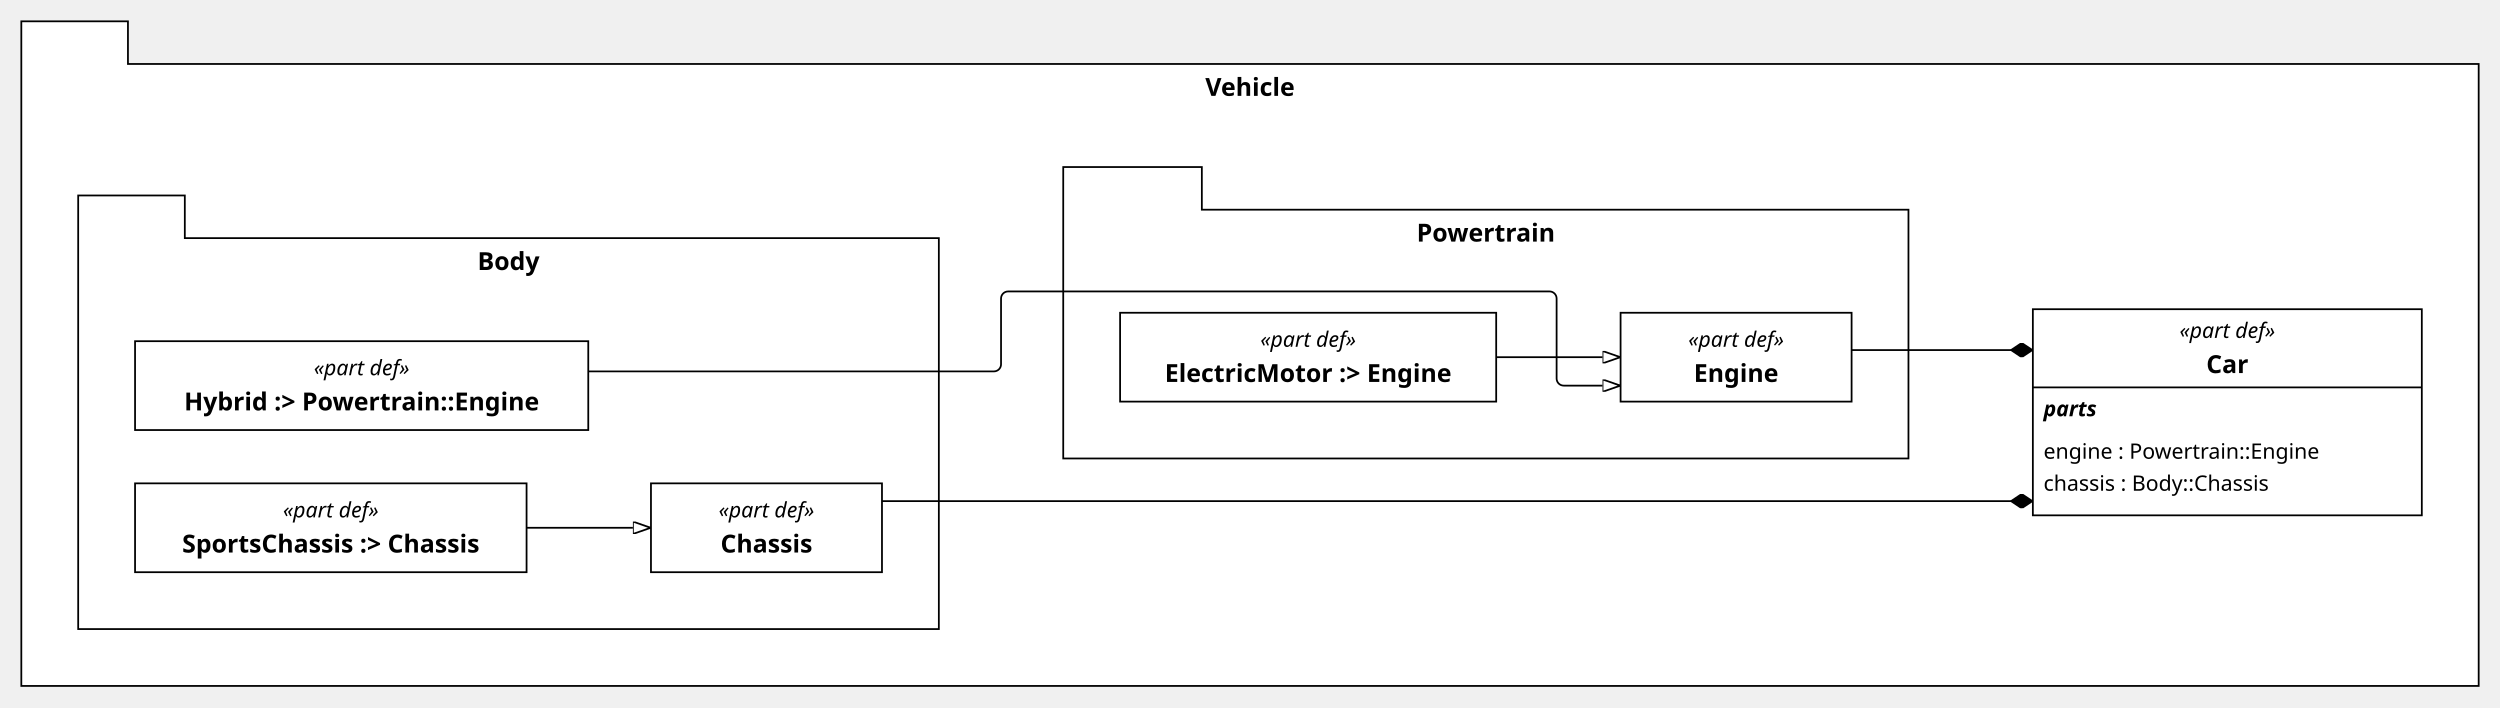
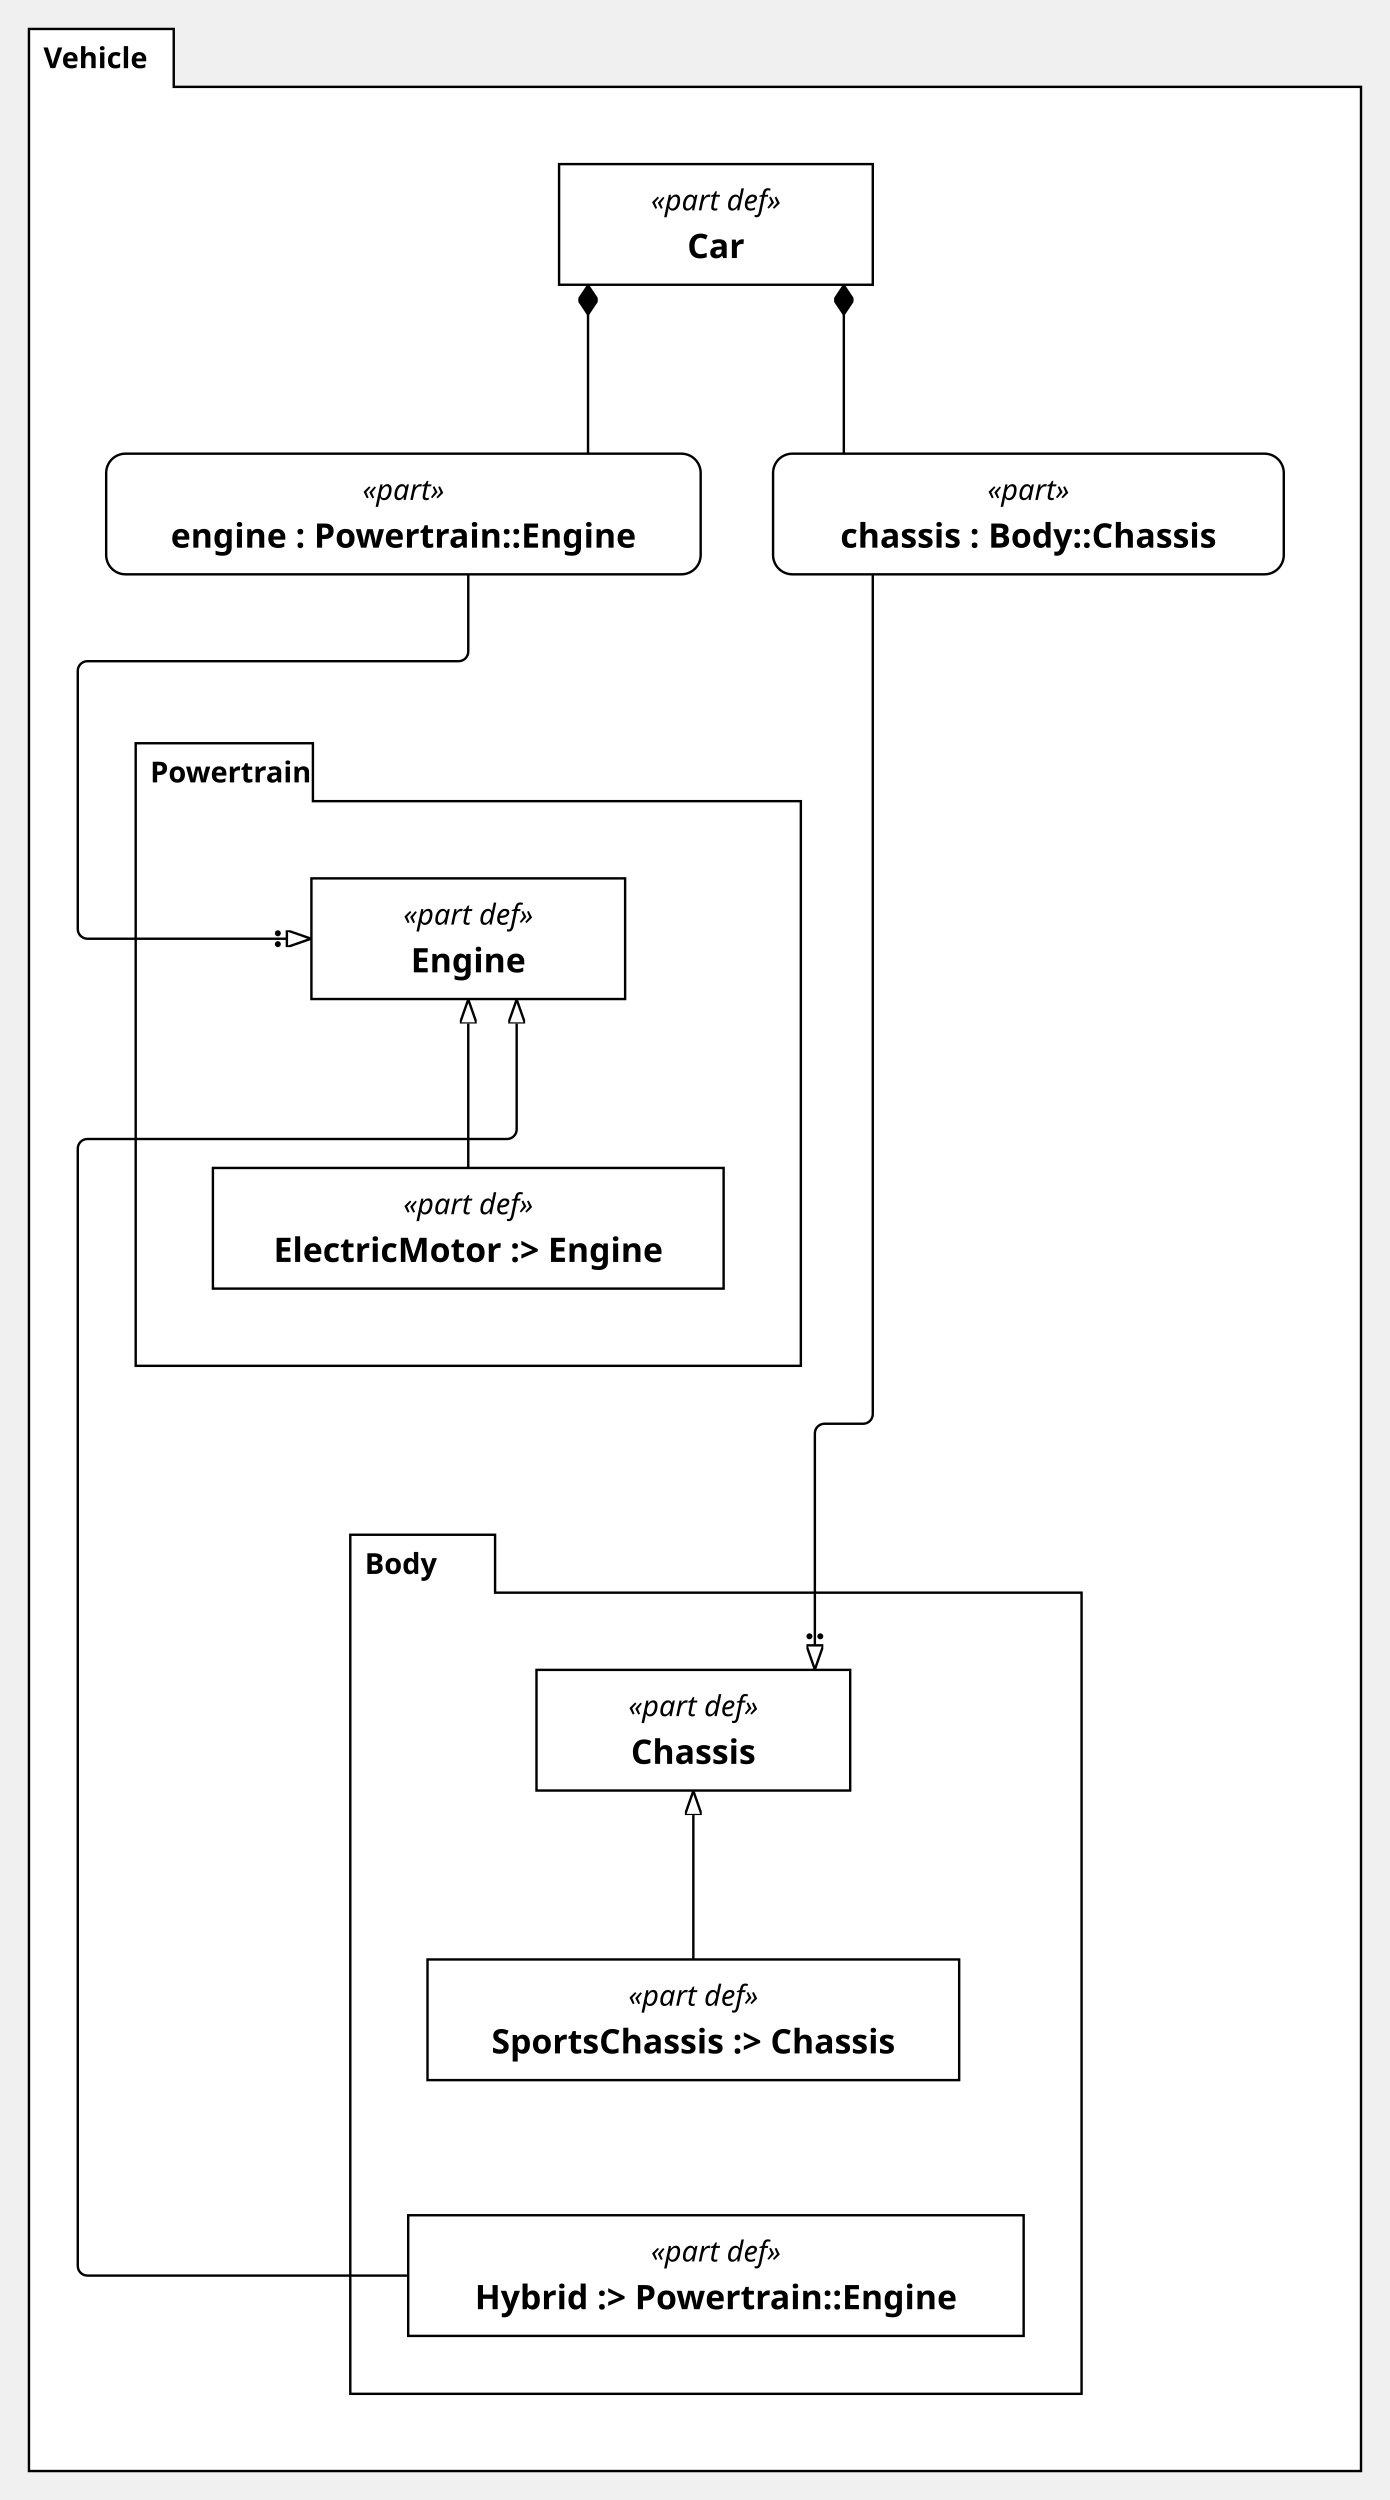
- <svg xmlns="http://www.w3.org/2000/svg" width="1406.84" height="398.00" viewBox="0 0 1406.84 398.00">
+ <svg xmlns="http://www.w3.org/2000/svg" width="576.00" height="1036.00" viewBox="0 0 576.00 1036.00">
  <defs>
    <marker id="line-end-open-chevron" markerWidth="10.165" markerHeight="7" refX="10.165" refY="3.5" orient="auto">
      <polyline points="0 0, 10 3.5, 0 7" fill="none" stroke="#000000" stroke-width="1.00" stroke-linejoin="bevel" />
    </marker>
    <marker id="line-end-hollow-triangle" markerWidth="10.165" markerHeight="7" refX="10.165" refY="3.5" orient="auto">
      <polygon points="0 0, 10 3.5, 0 7" fill="#FFFFFF" stroke="#000000" stroke-width="1.00" stroke-linejoin="bevel" />
    </marker>
    <marker id="line-end-filled-arrow" markerWidth="10.165" markerHeight="7" refX="10.165" refY="3.5" orient="auto">
      <polygon points="0 0, 10 3.5, 0 7" fill="#000000" stroke="#000000" stroke-width="1.00" stroke-linejoin="bevel" />
    </marker>
    <marker id="line-end-hollow-triangle-crossbar" markerWidth="14.665" markerHeight="7" refX="14.665" refY="3.5" orient="auto">
      <polygon points="4.5 0, 14.5 3.5, 4.5 7" fill="#FFFFFF" stroke="#000000" stroke-width="1.00" stroke-linejoin="bevel" />
      <line x1="1" y1="0" x2="1" y2="7" stroke="#000000" stroke-width="1.00" />
    </marker>
    <marker id="line-end-hollow-diamond" markerWidth="14" markerHeight="8" refX="13.277" refY="4" orient="auto">
      <polygon points="1 4, 7 0, 13 4, 7 8" fill="#FFFFFF" stroke="#000000" stroke-width="1.00" stroke-linejoin="bevel" />
    </marker>
    <marker id="line-end-filled-diamond" markerWidth="14" markerHeight="8" refX="13.277" refY="4" orient="auto">
      <polygon points="1 4, 7 0, 13 4, 7 8" fill="#000000" stroke="#000000" stroke-width="1.00" stroke-linejoin="bevel" />
    </marker>
    <marker id="line-end-circle" markerWidth="10" markerHeight="10" refX="9.5" refY="5" orient="auto">
      <circle cx="5" cy="5" r="4" fill="#FFFFFF" stroke="#000000" stroke-width="1.00" />
    </marker>
    <marker id="line-end-bar" markerWidth="4" markerHeight="12" refX="2.5" refY="6" orient="auto">
      <line x1="2" y1="0" x2="2" y2="12" stroke="#000000" stroke-width="1.00" />
    </marker>
+     <marker id="line-end-hollow-triangle-two-dots" markerWidth="15.165" markerHeight="7" refX="15.165" refY="3.5" orient="auto">
+       <polygon points="5 0, 15 3.5, 5 7" fill="#FFFFFF" stroke="#000000" stroke-width="1.00" stroke-linejoin="bevel" />
+       <circle cx="1.25" cy="1.25" r="1.25" fill="#000000" />
+       <circle cx="1.25" cy="5.75" r="1.25" fill="#000000" />
+     </marker>
    <filter id="label-bg" x="-0.05" y="-0.05" width="1.1" height="1.1">
      <feFlood flood-color="#FFFFFF" />
      <feComposite in="SourceGraphic" operator="over" />
    </filter>
  </defs>
-   <path d="M 12.00 36.00 L 12.00 12.00 L 72.00 12.00 L 72.00 36.00 L 1394.84 36.00 L 1394.84 386.00 L 12.00 386.00 Z" fill="#FFFFFF" stroke="#000000" stroke-width="1.00" />
-   <text x="703.42" y="49.00" font-family="Noto Sans, sans-serif" font-size="14.00" font-weight="bold" fill="#000000" text-anchor="middle" dominant-baseline="middle">Vehicle</text>
-   <rect x="1143.96" y="174.00" width="218.88" height="116.00" fill="#FFFFFF" stroke="#000000" stroke-width="1.00" />
-   <text x="1253.40" y="186.00" font-family="Noto Sans, sans-serif" font-size="12.00" font-style="italic" fill="#000000" text-anchor="middle" dominant-baseline="middle">«part def»</text>
-   <text x="1253.40" y="205.00" font-family="Noto Sans, sans-serif" font-size="14.00" font-weight="bold" fill="#000000" text-anchor="middle" dominant-baseline="middle">Car</text>
-   <line x1="1143.96" y1="218.00" x2="1362.84" y2="218.00" stroke="#000000" stroke-width="1.00" />
-   <text x="1149.96" y="230.00" font-family="Noto Sans, sans-serif" font-size="12.00" font-weight="bold" font-style="italic" fill="#000000" text-anchor="start" dominant-baseline="middle">parts</text>
-   <text x="1149.96" y="254.00" font-family="Noto Sans, sans-serif" font-size="12.00" fill="#000000" text-anchor="start" dominant-baseline="middle">engine : Powertrain::Engine</text>
-   <text x="1149.96" y="272.00" font-family="Noto Sans, sans-serif" font-size="12.00" fill="#000000" text-anchor="start" dominant-baseline="middle">chassis : Body::Chassis</text>
-   <path d="M 598.32 118.00 L 598.32 94.00 L 676.32 94.00 L 676.32 118.00 L 1073.96 118.00 L 1073.96 258.00 L 598.32 258.00 Z" fill="#FFFFFF" stroke="#000000" stroke-width="1.00" />
-   <text x="836.14" y="131.00" font-family="Noto Sans, sans-serif" font-size="14.00" font-weight="bold" fill="#000000" text-anchor="middle" dominant-baseline="middle">Powertrain</text>
-   <rect x="911.96" y="176.00" width="130.00" height="50.00" fill="#FFFFFF" stroke="#000000" stroke-width="1.00" />
-   <text x="976.96" y="191.00" font-family="Noto Sans, sans-serif" font-size="12.00" font-style="italic" fill="#000000" text-anchor="middle" dominant-baseline="middle">«part def»</text>
-   <text x="976.96" y="210.00" font-family="Noto Sans, sans-serif" font-size="14.00" font-weight="bold" fill="#000000" text-anchor="middle" dominant-baseline="middle">Engine</text>
-   <rect x="630.32" y="176.00" width="211.64" height="50.00" fill="#FFFFFF" stroke="#000000" stroke-width="1.00" />
-   <text x="736.14" y="191.00" font-family="Noto Sans, sans-serif" font-size="12.00" font-style="italic" fill="#000000" text-anchor="middle" dominant-baseline="middle">«part def»</text>
-   <text x="736.14" y="210.00" font-family="Noto Sans, sans-serif" font-size="14.00" font-weight="bold" fill="#000000" text-anchor="middle" dominant-baseline="middle">ElectricMotor :&gt; Engine</text>
-   <path d="M 841.96 201.00 L 911.96 201.00" fill="none" stroke="#000000" stroke-width="1.00" marker-end="url(#line-end-hollow-triangle)" />
-   <path d="M 44.00 134.00 L 44.00 110.00 L 104.00 110.00 L 104.00 134.00 L 528.32 134.00 L 528.32 354.00 L 44.00 354.00 Z" fill="#FFFFFF" stroke="#000000" stroke-width="1.00" />
-   <text x="286.16" y="147.00" font-family="Noto Sans, sans-serif" font-size="14.00" font-weight="bold" fill="#000000" text-anchor="middle" dominant-baseline="middle">Body</text>
-   <rect x="76.00" y="192.00" width="255.04" height="50.00" fill="#FFFFFF" stroke="#000000" stroke-width="1.00" />
-   <text x="203.52" y="207.00" font-family="Noto Sans, sans-serif" font-size="12.00" font-style="italic" fill="#000000" text-anchor="middle" dominant-baseline="middle">«part def»</text>
-   <text x="203.52" y="226.00" font-family="Noto Sans, sans-serif" font-size="14.00" font-weight="bold" fill="#000000" text-anchor="middle" dominant-baseline="middle">Hybrid :&gt; Powertrain::Engine</text>
-   <rect x="76.00" y="272.00" width="220.32" height="50.00" fill="#FFFFFF" stroke="#000000" stroke-width="1.00" />
-   <text x="186.16" y="287.00" font-family="Noto Sans, sans-serif" font-size="12.00" font-style="italic" fill="#000000" text-anchor="middle" dominant-baseline="middle">«part def»</text>
-   <text x="186.16" y="306.00" font-family="Noto Sans, sans-serif" font-size="14.00" font-weight="bold" fill="#000000" text-anchor="middle" dominant-baseline="middle">SportsChassis :&gt; Chassis</text>
-   <rect x="366.32" y="272.00" width="130.00" height="50.00" fill="#FFFFFF" stroke="#000000" stroke-width="1.00" />
-   <text x="431.32" y="287.00" font-family="Noto Sans, sans-serif" font-size="12.00" font-style="italic" fill="#000000" text-anchor="middle" dominant-baseline="middle">«part def»</text>
-   <text x="431.32" y="306.00" font-family="Noto Sans, sans-serif" font-size="14.00" font-weight="bold" fill="#000000" text-anchor="middle" dominant-baseline="middle">Chassis</text>
-   <path d="M 296.32 297.00 L 366.32 297.00" fill="none" stroke="#000000" stroke-width="1.00" marker-end="url(#line-end-hollow-triangle)" />
-   <path d="M 331.04 209.00 L 559.32 209.00 A 4.00 4.00 0 0 0 563.32 205.00 L 563.32 168.00 A 4.00 4.00 0 0 1 567.32 164.00 L 871.96 164.00 A 4.00 4.00 0 0 1 875.96 168.00 L 875.96 213.00 A 4.00 4.00 0 0 0 879.96 217.00 L 911.96 217.00" fill="none" stroke="#000000" stroke-width="1.00" marker-end="url(#line-end-hollow-triangle)" />
-   <path d="M 1041.96 197.00 L 1143.96 197.00" fill="none" stroke="#000000" stroke-width="1.00" marker-end="url(#line-end-filled-diamond)" />
-   <path d="M 496.32 282.00 L 1143.96 282.00" fill="none" stroke="#000000" stroke-width="1.00" marker-end="url(#line-end-filled-diamond)" />
+   <path d="M 12.00 36.00 L 12.00 12.00 L 72.00 12.00 L 72.00 36.00 L 564.00 36.00 L 564.00 1024.00 L 12.00 1024.00 Z" fill="#FFFFFF" stroke="#000000" stroke-width="1.00" />
+   <text x="18.00" y="24.00" font-family="Noto Sans, sans-serif" font-size="12.00" font-weight="bold" fill="#000000" text-anchor="start" dominant-baseline="middle">Vehicle</text>
+   <rect x="231.68" y="68.00" width="130.00" height="50.00" fill="#FFFFFF" stroke="#000000" stroke-width="1.00" />
+   <text x="296.68" y="83.00" font-family="Noto Sans, sans-serif" font-size="12.00" font-style="italic" fill="#000000" text-anchor="middle" dominant-baseline="middle">«part def»</text>
+   <text x="296.68" y="102.00" font-family="Noto Sans, sans-serif" font-size="14.00" font-weight="bold" fill="#000000" text-anchor="middle" dominant-baseline="middle">Car</text>
+   <rect x="44.00" y="188.00" width="246.36" height="50.00" fill="#FFFFFF" stroke="#000000" stroke-width="1.00" rx="8.00" ry="8.00" />
+   <text x="167.18" y="203.00" font-family="Noto Sans, sans-serif" font-size="12.00" font-style="italic" fill="#000000" text-anchor="middle" dominant-baseline="middle">«part»</text>
+   <text x="167.18" y="222.00" font-family="Noto Sans, sans-serif" font-size="14.00" font-weight="bold" fill="#000000" text-anchor="middle" dominant-baseline="middle">engine : Powertrain::Engine</text>
+   <rect x="320.36" y="188.00" width="211.64" height="50.00" fill="#FFFFFF" stroke="#000000" stroke-width="1.00" rx="8.00" ry="8.00" />
+   <text x="426.18" y="203.00" font-family="Noto Sans, sans-serif" font-size="12.00" font-style="italic" fill="#000000" text-anchor="middle" dominant-baseline="middle">«part»</text>
+   <text x="426.18" y="222.00" font-family="Noto Sans, sans-serif" font-size="14.00" font-weight="bold" fill="#000000" text-anchor="middle" dominant-baseline="middle">chassis : Body::Chassis</text>
+   <path d="M 56.23 332.00 L 56.23 308.00 L 129.67 308.00 L 129.67 332.00 L 331.87 332.00 L 331.87 566.00 L 56.23 566.00 Z" fill="#FFFFFF" stroke="#000000" stroke-width="1.00" />
+   <text x="62.23" y="320.00" font-family="Noto Sans, sans-serif" font-size="12.00" font-weight="bold" fill="#000000" text-anchor="start" dominant-baseline="middle">Powertrain</text>
+   <rect x="129.05" y="364.00" width="130.00" height="50.00" fill="#FFFFFF" stroke="#000000" stroke-width="1.00" />
+   <text x="194.05" y="379.00" font-family="Noto Sans, sans-serif" font-size="12.00" font-style="italic" fill="#000000" text-anchor="middle" dominant-baseline="middle">«part def»</text>
+   <text x="194.05" y="398.00" font-family="Noto Sans, sans-serif" font-size="14.00" font-weight="bold" fill="#000000" text-anchor="middle" dominant-baseline="middle">Engine</text>
+   <rect x="88.23" y="484.00" width="211.64" height="50.00" fill="#FFFFFF" stroke="#000000" stroke-width="1.00" />
+   <text x="194.05" y="499.00" font-family="Noto Sans, sans-serif" font-size="12.00" font-style="italic" fill="#000000" text-anchor="middle" dominant-baseline="middle">«part def»</text>
+   <text x="194.05" y="518.00" font-family="Noto Sans, sans-serif" font-size="14.00" font-weight="bold" fill="#000000" text-anchor="middle" dominant-baseline="middle">ElectricMotor :&gt; Engine</text>
+   <path d="M 194.05 484.00 L 194.05 414.00" fill="none" stroke="#000000" stroke-width="1.00" marker-end="url(#line-end-hollow-triangle)" />
+   <path d="M 145.16 660.00 L 145.16 636.00 L 205.16 636.00 L 205.16 660.00 L 448.20 660.00 L 448.20 992.00 L 145.16 992.00 Z" fill="#FFFFFF" stroke="#000000" stroke-width="1.00" />
+   <text x="151.16" y="648.00" font-family="Noto Sans, sans-serif" font-size="12.00" font-weight="bold" fill="#000000" text-anchor="start" dominant-baseline="middle">Body</text>
+   <rect x="169.16" y="918.00" width="255.04" height="50.00" fill="#FFFFFF" stroke="#000000" stroke-width="1.00" />
+   <text x="296.68" y="933.00" font-family="Noto Sans, sans-serif" font-size="12.00" font-style="italic" fill="#000000" text-anchor="middle" dominant-baseline="middle">«part def»</text>
+   <text x="296.68" y="952.00" font-family="Noto Sans, sans-serif" font-size="14.00" font-weight="bold" fill="#000000" text-anchor="middle" dominant-baseline="middle">Hybrid :&gt; Powertrain::Engine</text>
+   <rect x="177.16" y="812.00" width="220.32" height="50.00" fill="#FFFFFF" stroke="#000000" stroke-width="1.00" />
+   <text x="287.32" y="827.00" font-family="Noto Sans, sans-serif" font-size="12.00" font-style="italic" fill="#000000" text-anchor="middle" dominant-baseline="middle">«part def»</text>
+   <text x="287.32" y="846.00" font-family="Noto Sans, sans-serif" font-size="14.00" font-weight="bold" fill="#000000" text-anchor="middle" dominant-baseline="middle">SportsChassis :&gt; Chassis</text>
+   <rect x="222.32" y="692.00" width="130.00" height="50.00" fill="#FFFFFF" stroke="#000000" stroke-width="1.00" />
+   <text x="287.32" y="707.00" font-family="Noto Sans, sans-serif" font-size="12.00" font-style="italic" fill="#000000" text-anchor="middle" dominant-baseline="middle">«part def»</text>
+   <text x="287.32" y="726.00" font-family="Noto Sans, sans-serif" font-size="14.00" font-weight="bold" fill="#000000" text-anchor="middle" dominant-baseline="middle">Chassis</text>
+   <path d="M 287.32 812.00 L 287.32 742.00" fill="none" stroke="#000000" stroke-width="1.00" marker-end="url(#line-end-hollow-triangle)" />
+   <path d="M 169.16 943.00 L 36.23 943.00 A 4.00 4.00 0 0 1 32.23 939.00 L 32.23 476.00 A 4.00 4.00 0 0 1 36.23 472.00 L 210.11 472.00 A 4.00 4.00 0 0 0 214.11 468.00 L 214.11 414.00" fill="none" stroke="#000000" stroke-width="1.00" marker-end="url(#line-end-hollow-triangle)" />
+   <path d="M 194.05 238.00 L 194.05 270.00 A 4.00 4.00 0 0 1 190.05 274.00 L 36.23 274.00 A 4.00 4.00 0 0 0 32.23 278.00 L 32.23 385.00 A 4.00 4.00 0 0 0 36.23 389.00 L 129.05 389.00" fill="none" stroke="#000000" stroke-width="1.00" marker-end="url(#line-end-hollow-triangle-two-dots)" />
+   <path d="M 361.68 238.00 L 361.68 586.00 A 4.00 4.00 0 0 1 357.68 590.00 L 341.68 590.00 A 4.00 4.00 0 0 0 337.68 594.00 L 337.68 692.00" fill="none" stroke="#000000" stroke-width="1.00" marker-end="url(#line-end-hollow-triangle-two-dots)" />
+   <path d="M 243.68 188.00 L 243.68 118.00" fill="none" stroke="#000000" stroke-width="1.00" marker-end="url(#line-end-filled-diamond)" />
+   <path d="M 349.68 188.00 L 349.68 118.00" fill="none" stroke="#000000" stroke-width="1.00" marker-end="url(#line-end-filled-diamond)" />
</svg>
